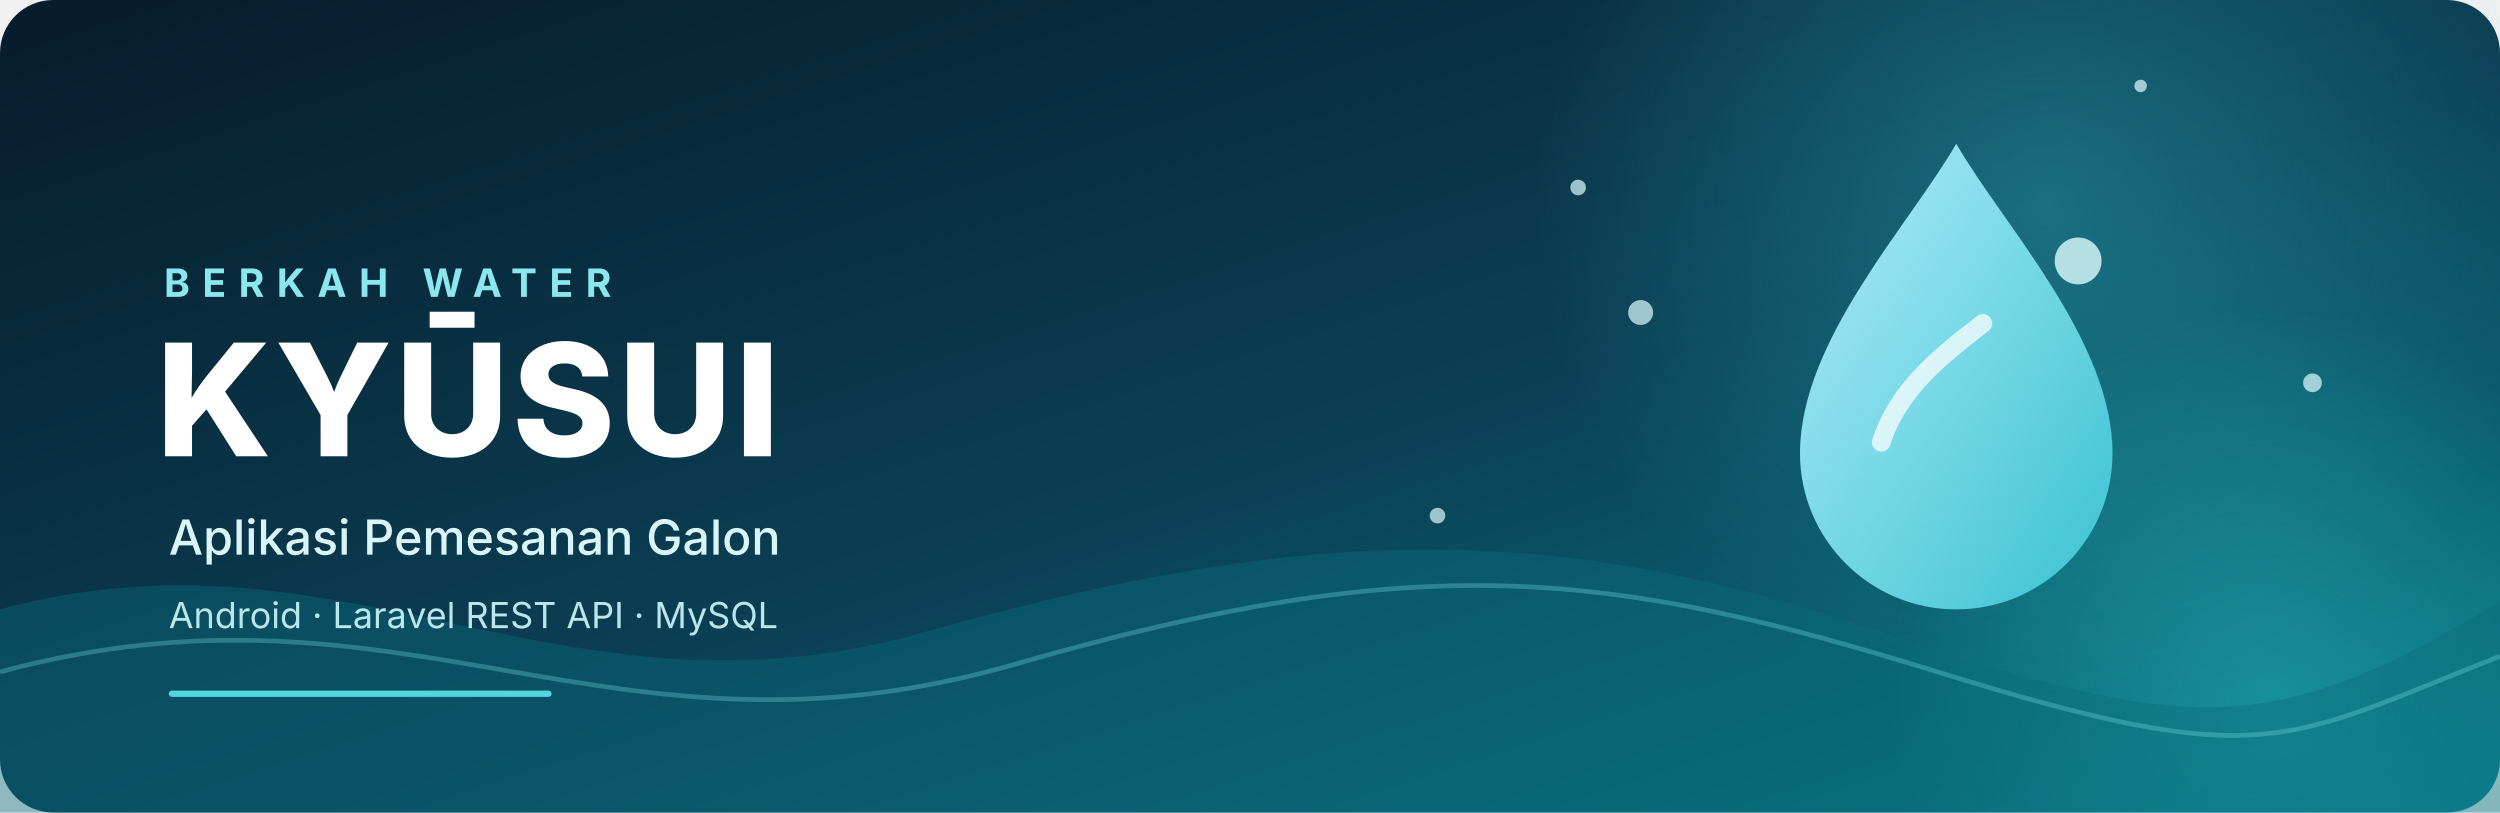
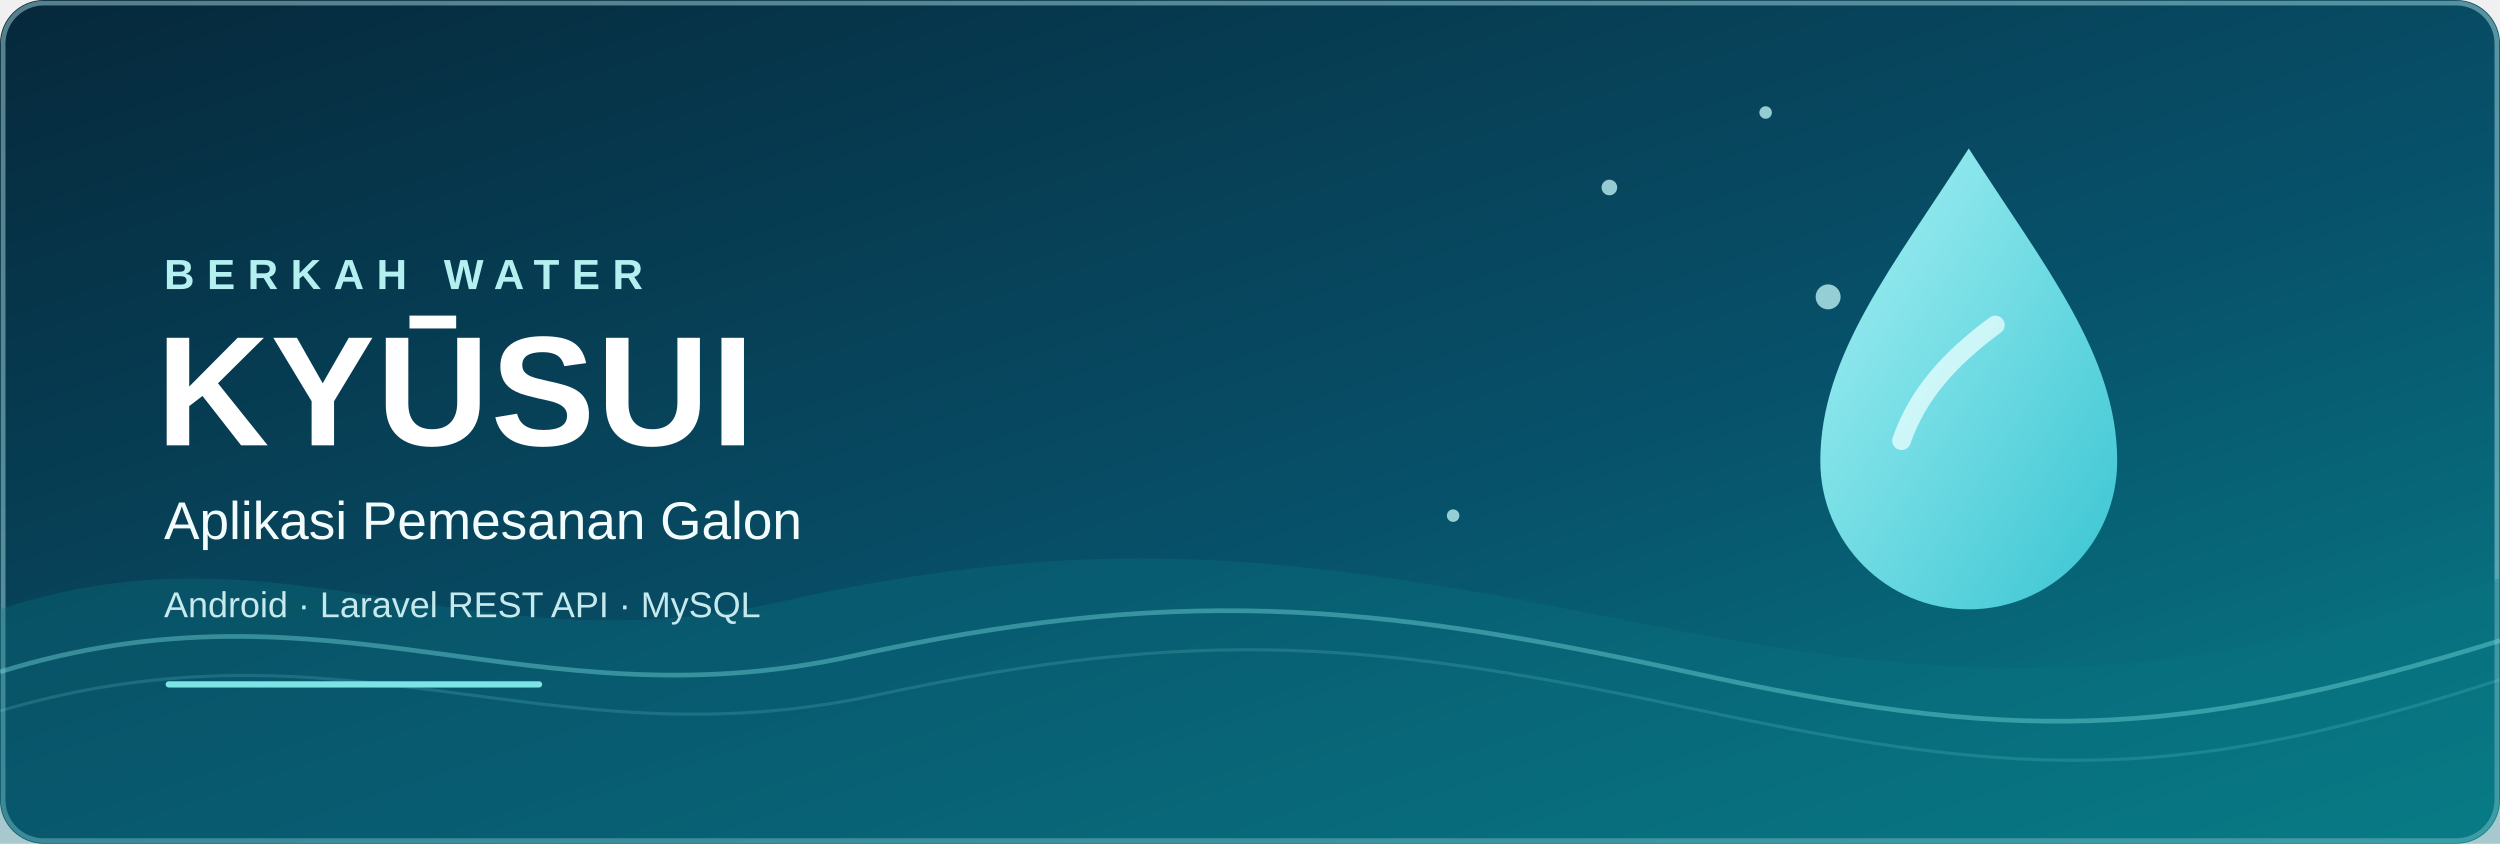
- <svg xmlns="http://www.w3.org/2000/svg" width="1600" height="520" viewBox="0 0 1600 520" role="img" aria-labelledby="title desc">
+ <svg xmlns="http://www.w3.org/2000/svg" width="1600" height="540" viewBox="0 0 1600 540" role="img" aria-labelledby="title desc">
  <defs>
    <linearGradient id="bg" x1="0" y1="0" x2="1" y2="1">
-       <stop stop-color="#071B2B" />
-       <stop offset=".55" stop-color="#0B4055" />
-       <stop offset="1" stop-color="#087E8B" />
+       <stop stop-color="#06283B" />
+       <stop offset=".58" stop-color="#07516A" />
+       <stop offset="1" stop-color="#087F88" />
    </linearGradient>
    <linearGradient id="drop" x1="0" y1="0" x2="1" y2="1">
-       <stop stop-color="#B8F3FF" />
-       <stop offset="1" stop-color="#3BC6D6" />
+       <stop stop-color="#A7F1F4" />
+       <stop offset="1" stop-color="#39C5D2" />
    </linearGradient>
-     <radialGradient id="glow">
-       <stop stop-color="#38D6DF" stop-opacity=".32" />
-       <stop offset="1" stop-color="#38D6DF" stop-opacity="0" />
-     </radialGradient>
  </defs>
-   <rect width="1600" height="520" rx="34" fill="url(#bg)" />
-   <circle cx="1310" cy="130" r="330" fill="url(#glow)" />
-   <circle cx="1450" cy="440" r="240" fill="url(#glow)" />
-   <path d="M0 390 C220 330 360 470 590 405 S980 330 1190 400 S1450 475 1600 385 V520 H0Z" fill="#0A6C7B" opacity=".42" />
-   <path d="M0 430 C260 360 390 500 650 425 S1030 365 1240 430 S1460 475 1600 420" fill="none" stroke="#7CE8EA" stroke-opacity=".3" stroke-width="3" />
-   <g transform="translate(1110 92)">
-     <path d="M142 0 C112 52 42 126 42 198 a100 100 0 0 0 200 0 C242 126 172 52 142 0Z" fill="url(#drop)" opacity=".95" />
-     <path d="M94 191 C105 157 132 136 159 115" fill="none" stroke="#FFFFFF" stroke-opacity=".72" stroke-width="12" stroke-linecap="round" />
-     <circle cx="220" cy="75" r="15" fill="#DDFBFF" opacity=".8" />
+   <rect width="1600" height="540" rx="28" fill="url(#bg)" />
+   <rect x="2" y="2" width="1596" height="536" rx="26" fill="none" stroke="#B9E9EC" stroke-opacity=".45" stroke-width="3" />
+   <path d="M0 390 C180 330 300 430 500 385 S830 355 1030 395 S1370 450 1600 370 V540 H0Z" fill="#0A7580" opacity=".32" />
+   <path d="M0 430 C210 365 340 465 545 420 S875 385 1080 430 S1390 475 1600 410" fill="none" stroke="#77DDE0" stroke-opacity=".42" stroke-width="3" />
+   <path d="M0 455 C220 390 350 490 560 445 S880 410 1090 455 S1400 500 1600 435" fill="none" stroke="#77DDE0" stroke-opacity=".18" stroke-width="2" />
+   <g fill="#B9EEF0" opacity=".8">
+     <circle cx="1030" cy="120" r="5" />
+     <circle cx="1130" cy="72" r="4" />
+     <circle cx="1170" cy="190" r="8" />
+     <circle cx="1325" cy="245" r="5" />
+     <circle cx="930" cy="330" r="4" />
  </g>
-   <g fill="#DDFBFF" opacity=".7">
-     <circle cx="1010" cy="120" r="5" />
-     <circle cx="1050" cy="200" r="8" />
-     <circle cx="1480" cy="245" r="6" />
-     <circle cx="1370" cy="55" r="4" />
-     <circle cx="920" cy="330" r="5" />
+   <g font-family="Arial,Helvetica,sans-serif">
+     <text x="105" y="185" fill="#B5F0F1" font-size="27" font-weight="700" letter-spacing="8">BERKAH WATER</text>
+     <text x="100" y="285" fill="#FFFFFF" font-size="100" font-weight="800" letter-spacing="1">KYŪSUI</text>
+     <text x="105" y="345" fill="#F2FCFC" font-size="34">Aplikasi Pemesanan Galon</text>
+     <text x="105" y="395" fill="#C5E9ED" font-size="23">Android · Laravel REST API · MySQL</text>
+     <path d="M108 438H345" stroke="#7DE4E5" stroke-width="4" stroke-linecap="round" />
  </g>
-   <text x="105" y="190" fill="#8BE7EE" font-family="Inter,Arial,sans-serif" font-size="25" font-weight="700" letter-spacing="8">BERKAH WATER</text>
-   <text x="100" y="292" fill="#FFFFFF" font-family="Inter,Arial,sans-serif" font-size="100" font-weight="800" letter-spacing="2">KYŪSUI</text>
-   <text x="108" y="355" fill="#D9F5F7" font-family="Inter,Arial,sans-serif" font-size="31" font-weight="500">Aplikasi Pemesanan Galon</text>
-   <text x="108" y="402" fill="#B9E7EC" font-family="Inter,Arial,sans-serif" font-size="23">Android · Laravel REST API · MySQL</text>
-   <rect x="108" y="442" width="245" height="4" rx="2" fill="#54D5DE" />
+   <path d="M1260 95 C1212 170 1165 227 1165 295 A95 95 0 0 0 1355 295 C1355 227 1308 170 1260 95Z" fill="url(#drop)" />
+   <path d="M1217 282 C1227 253 1247 230 1277 208" fill="none" stroke="#E9FFFF" stroke-width="12" stroke-linecap="round" opacity=".75" />
</svg>
